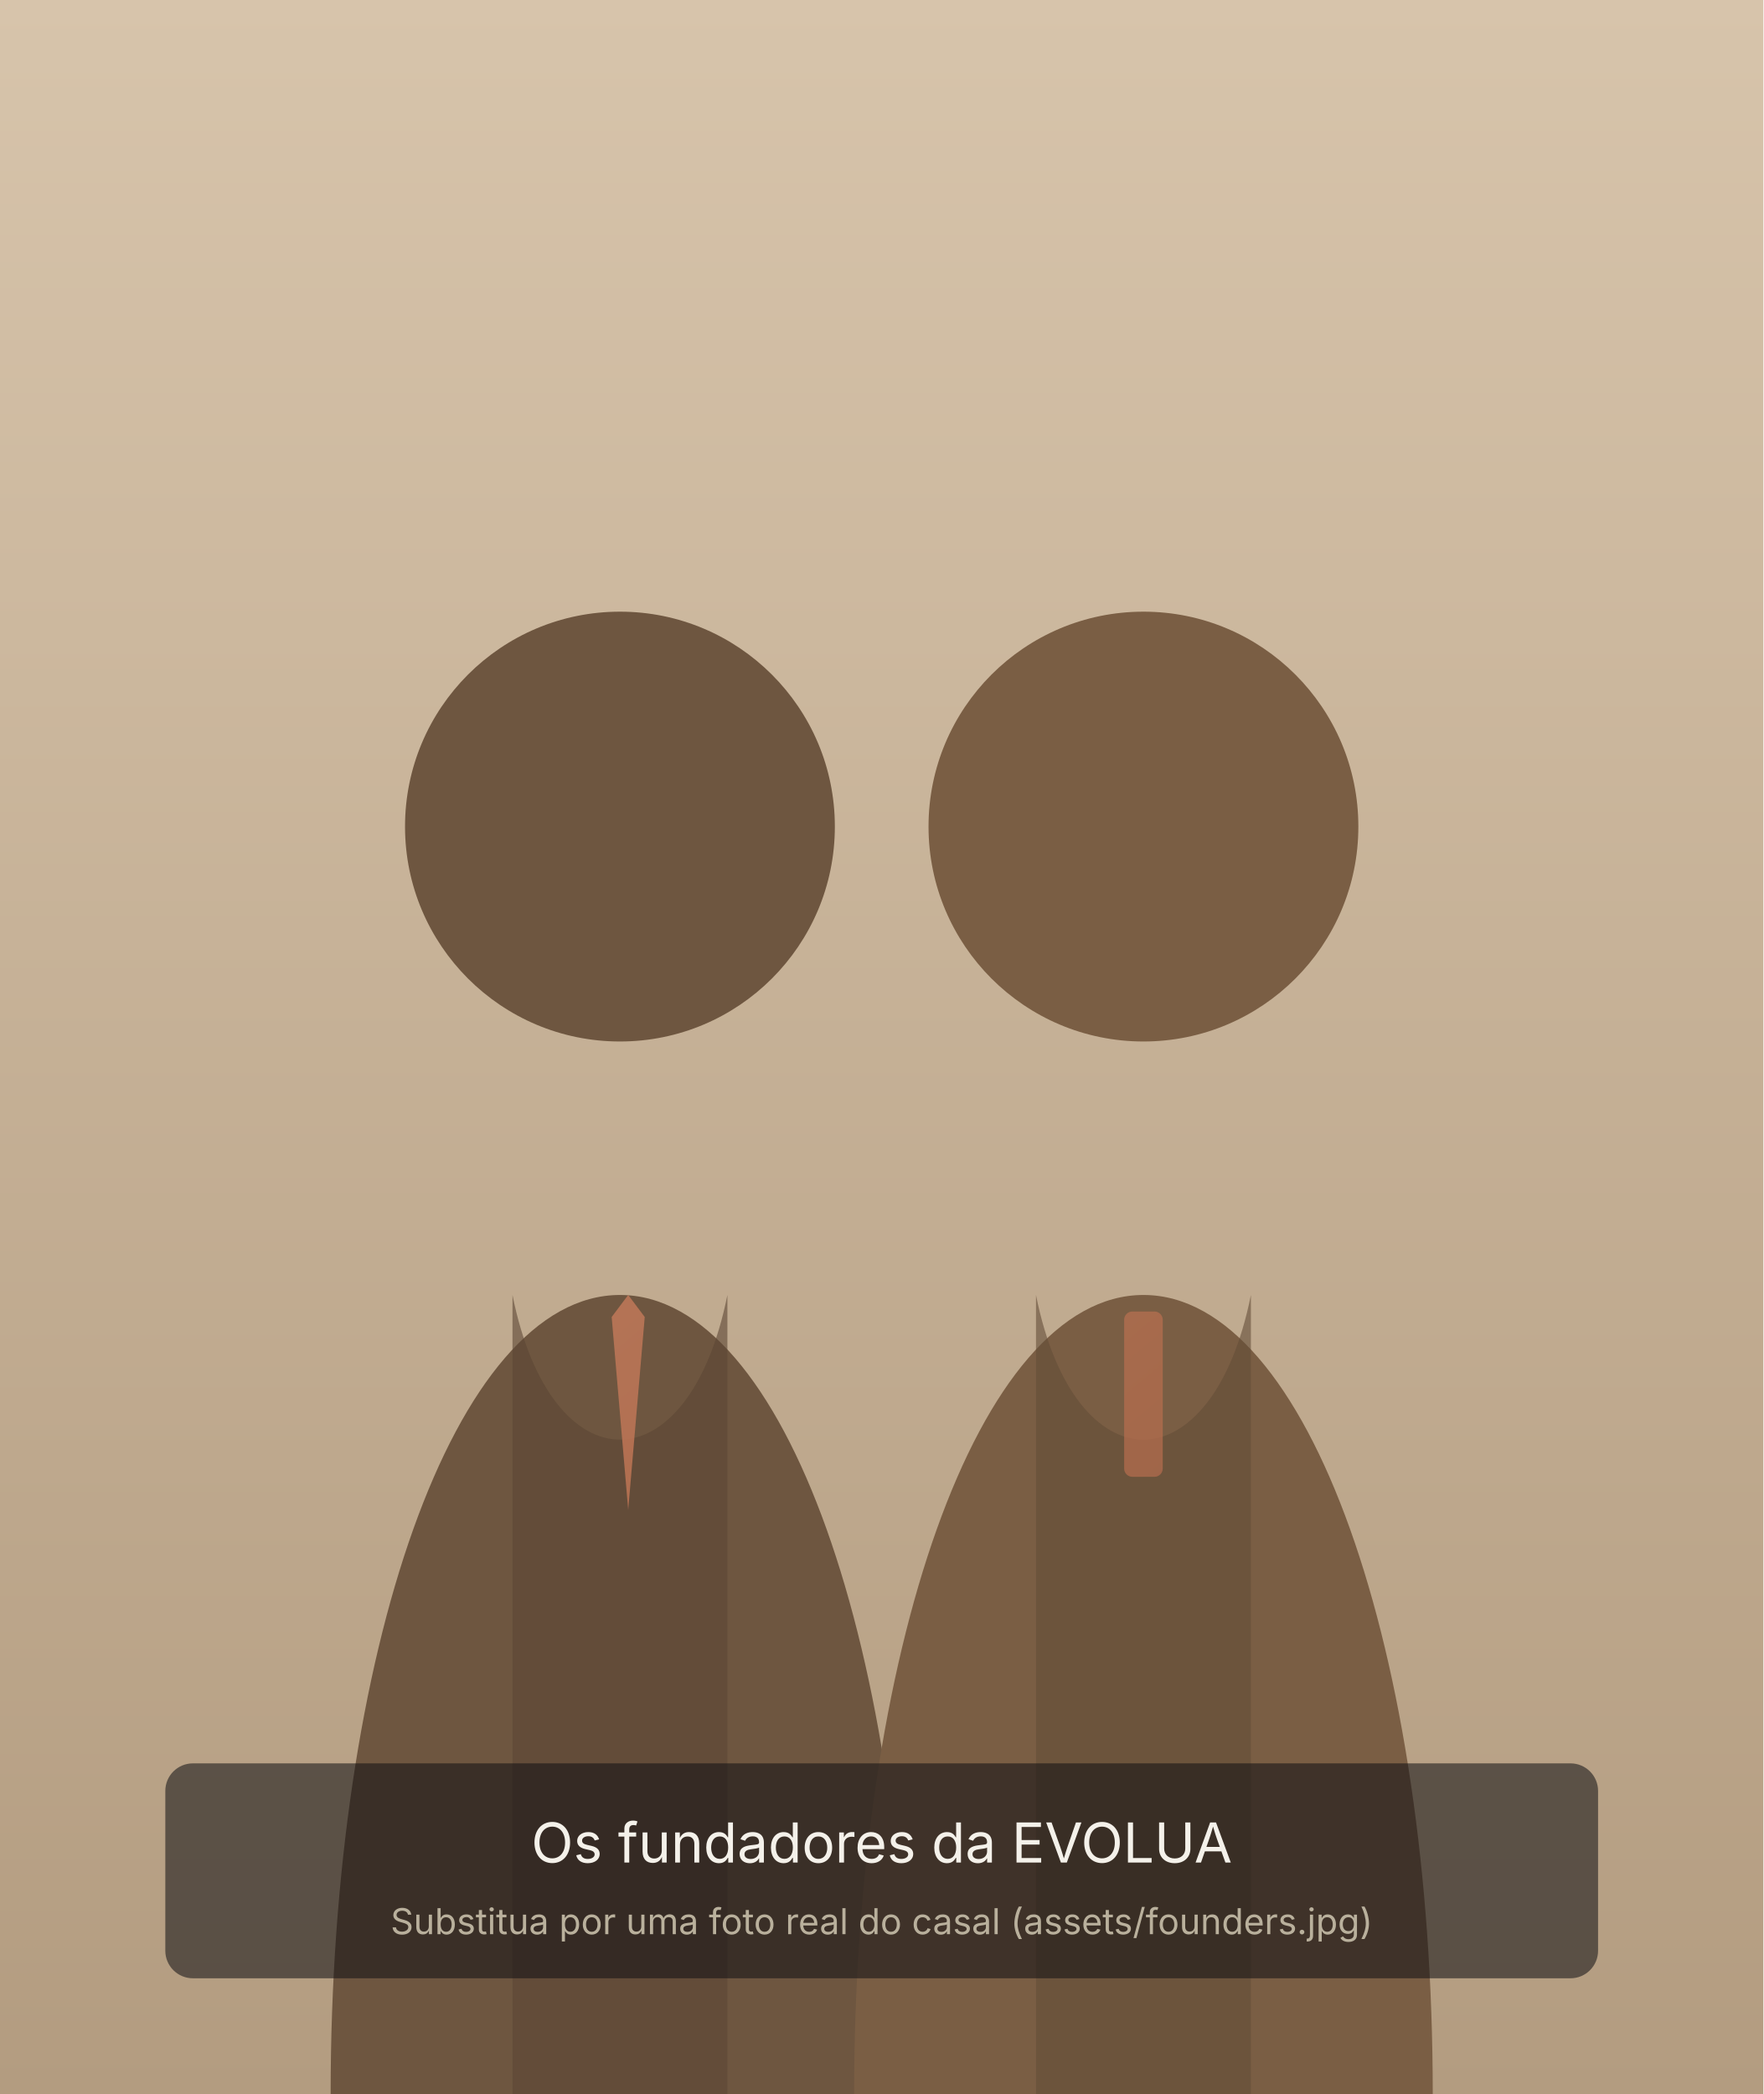
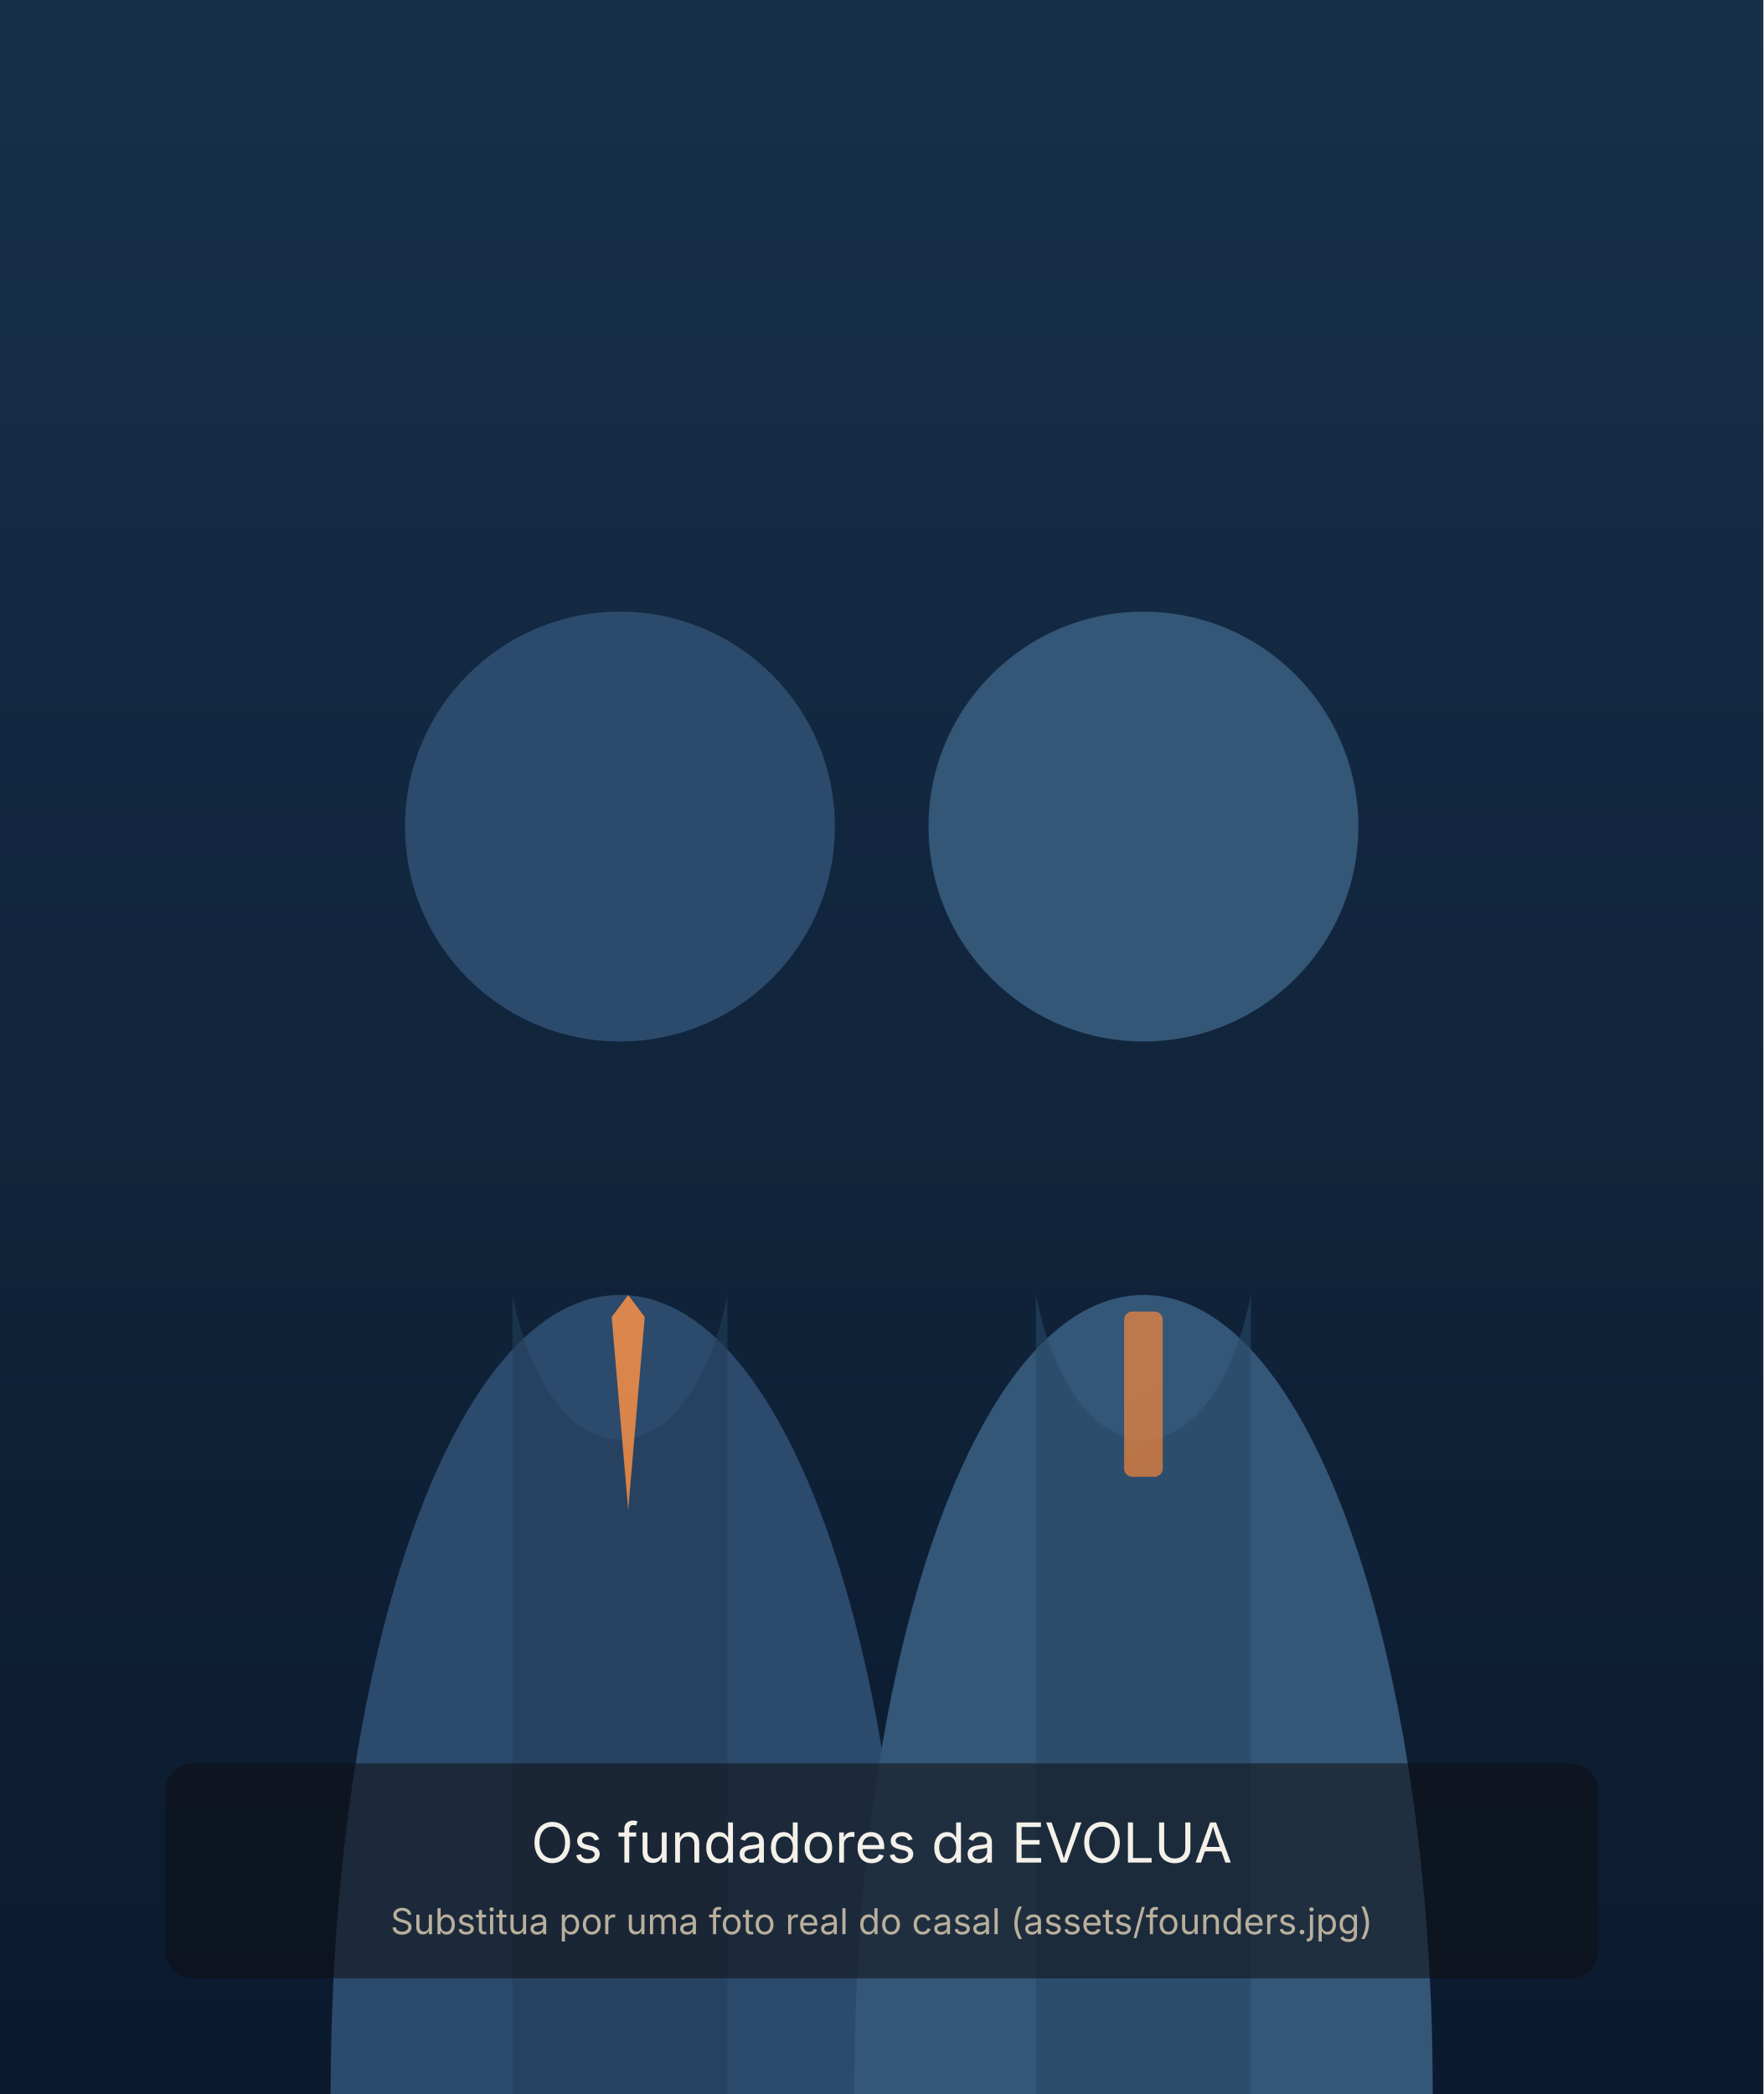
<svg xmlns="http://www.w3.org/2000/svg" width="640" height="760" viewBox="0 0 640 760" fill="none" role="img" aria-label="Fundadores da EVOLUA (imagem de exemplo)">
  <defs>
    <linearGradient id="bg" x1="0" y1="0" x2="0" y2="760" gradientUnits="userSpaceOnUse">
-       <stop stop-color="#d7c4ab" />
-       <stop offset="1" stop-color="#b39c80" />
+       <stop stop-color="#16304a" />
+       <stop offset="1" stop-color="#0b1a2e" />
    </linearGradient>
    <linearGradient id="gd" x1="0" y1="0" x2="640" y2="760" gradientUnits="userSpaceOnUse">
-       <stop stop-color="#dd9b78" />
-       <stop offset="1" stop-color="#a6573a" />
+       <stop stop-color="#ffb277" />
+       <stop offset="1" stop-color="#f1701a" />
    </linearGradient>
  </defs>
  <rect width="640" height="760" fill="url(#bg)" />
-   <g fill="#6e5640">
+   <g fill="#2c4a6b">
    <circle cx="225" cy="300" r="78" />
    <path d="M120 760 C120 600 165 470 225 470 C285 470 330 600 330 760 Z" />
  </g>
-   <g fill="#5b4633">
+   <g fill="#233c58">
    <path d="M186 470 C200 540 250 540 264 470 L264 760 L186 760 Z" opacity="0.6" />
  </g>
-   <g fill="#7a5e44">
+   <g fill="#345677">
    <circle cx="415" cy="300" r="78" />
    <path d="M310 760 C310 600 355 470 415 470 C475 470 520 600 520 760 Z" />
  </g>
-   <g fill="#634c37">
+   <g fill="#284766">
    <path d="M376 470 C390 540 440 540 454 470 L454 760 L376 760 Z" opacity="0.6" />
  </g>
  <path d="M222 478 l6 -8 6 8 -6 70 z" fill="url(#gd)" opacity="0.85" />
  <rect x="408" y="476" width="14" height="60" rx="3" fill="url(#gd)" opacity="0.7" />
  <rect x="60" y="640" width="520" height="78" rx="10" fill="#0e0f12" opacity="0.55" />
  <text x="320" y="676" text-anchor="middle" font-family="'Inter', Arial, sans-serif" font-size="20" fill="#f4f1ea">Os fundadores da EVOLUA</text>
  <text x="320" y="702" text-anchor="middle" font-family="'Inter', Arial, sans-serif" font-size="13" fill="#b9b09c">Substitua por uma foto real do casal (assets/founders.jpg)</text>
</svg>
